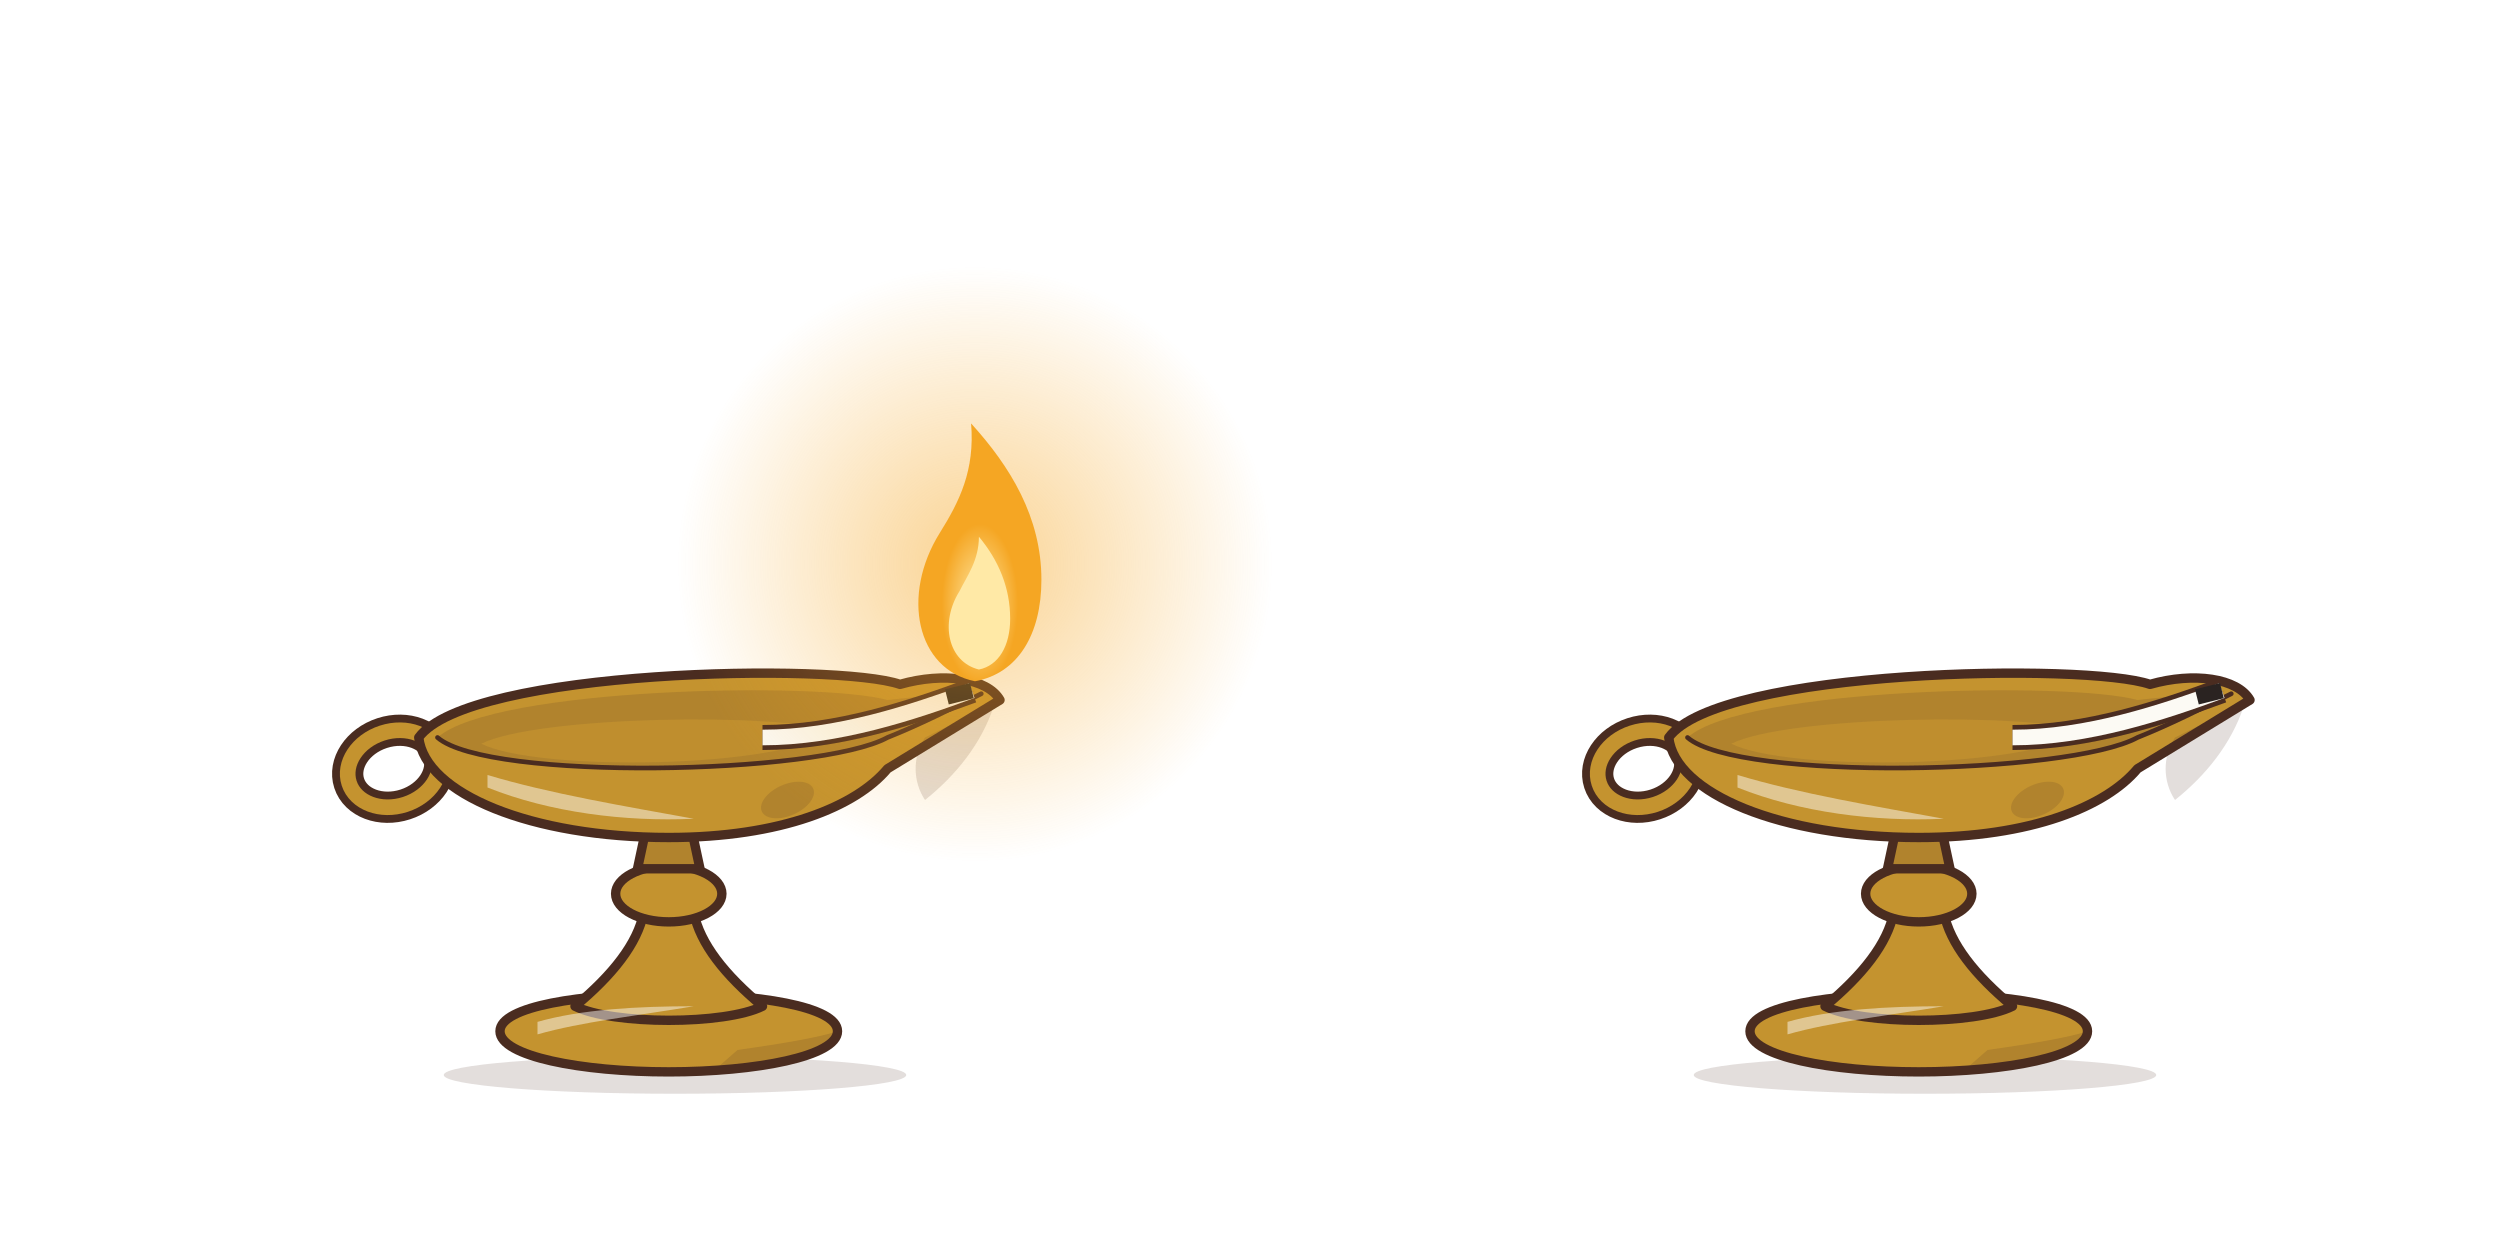
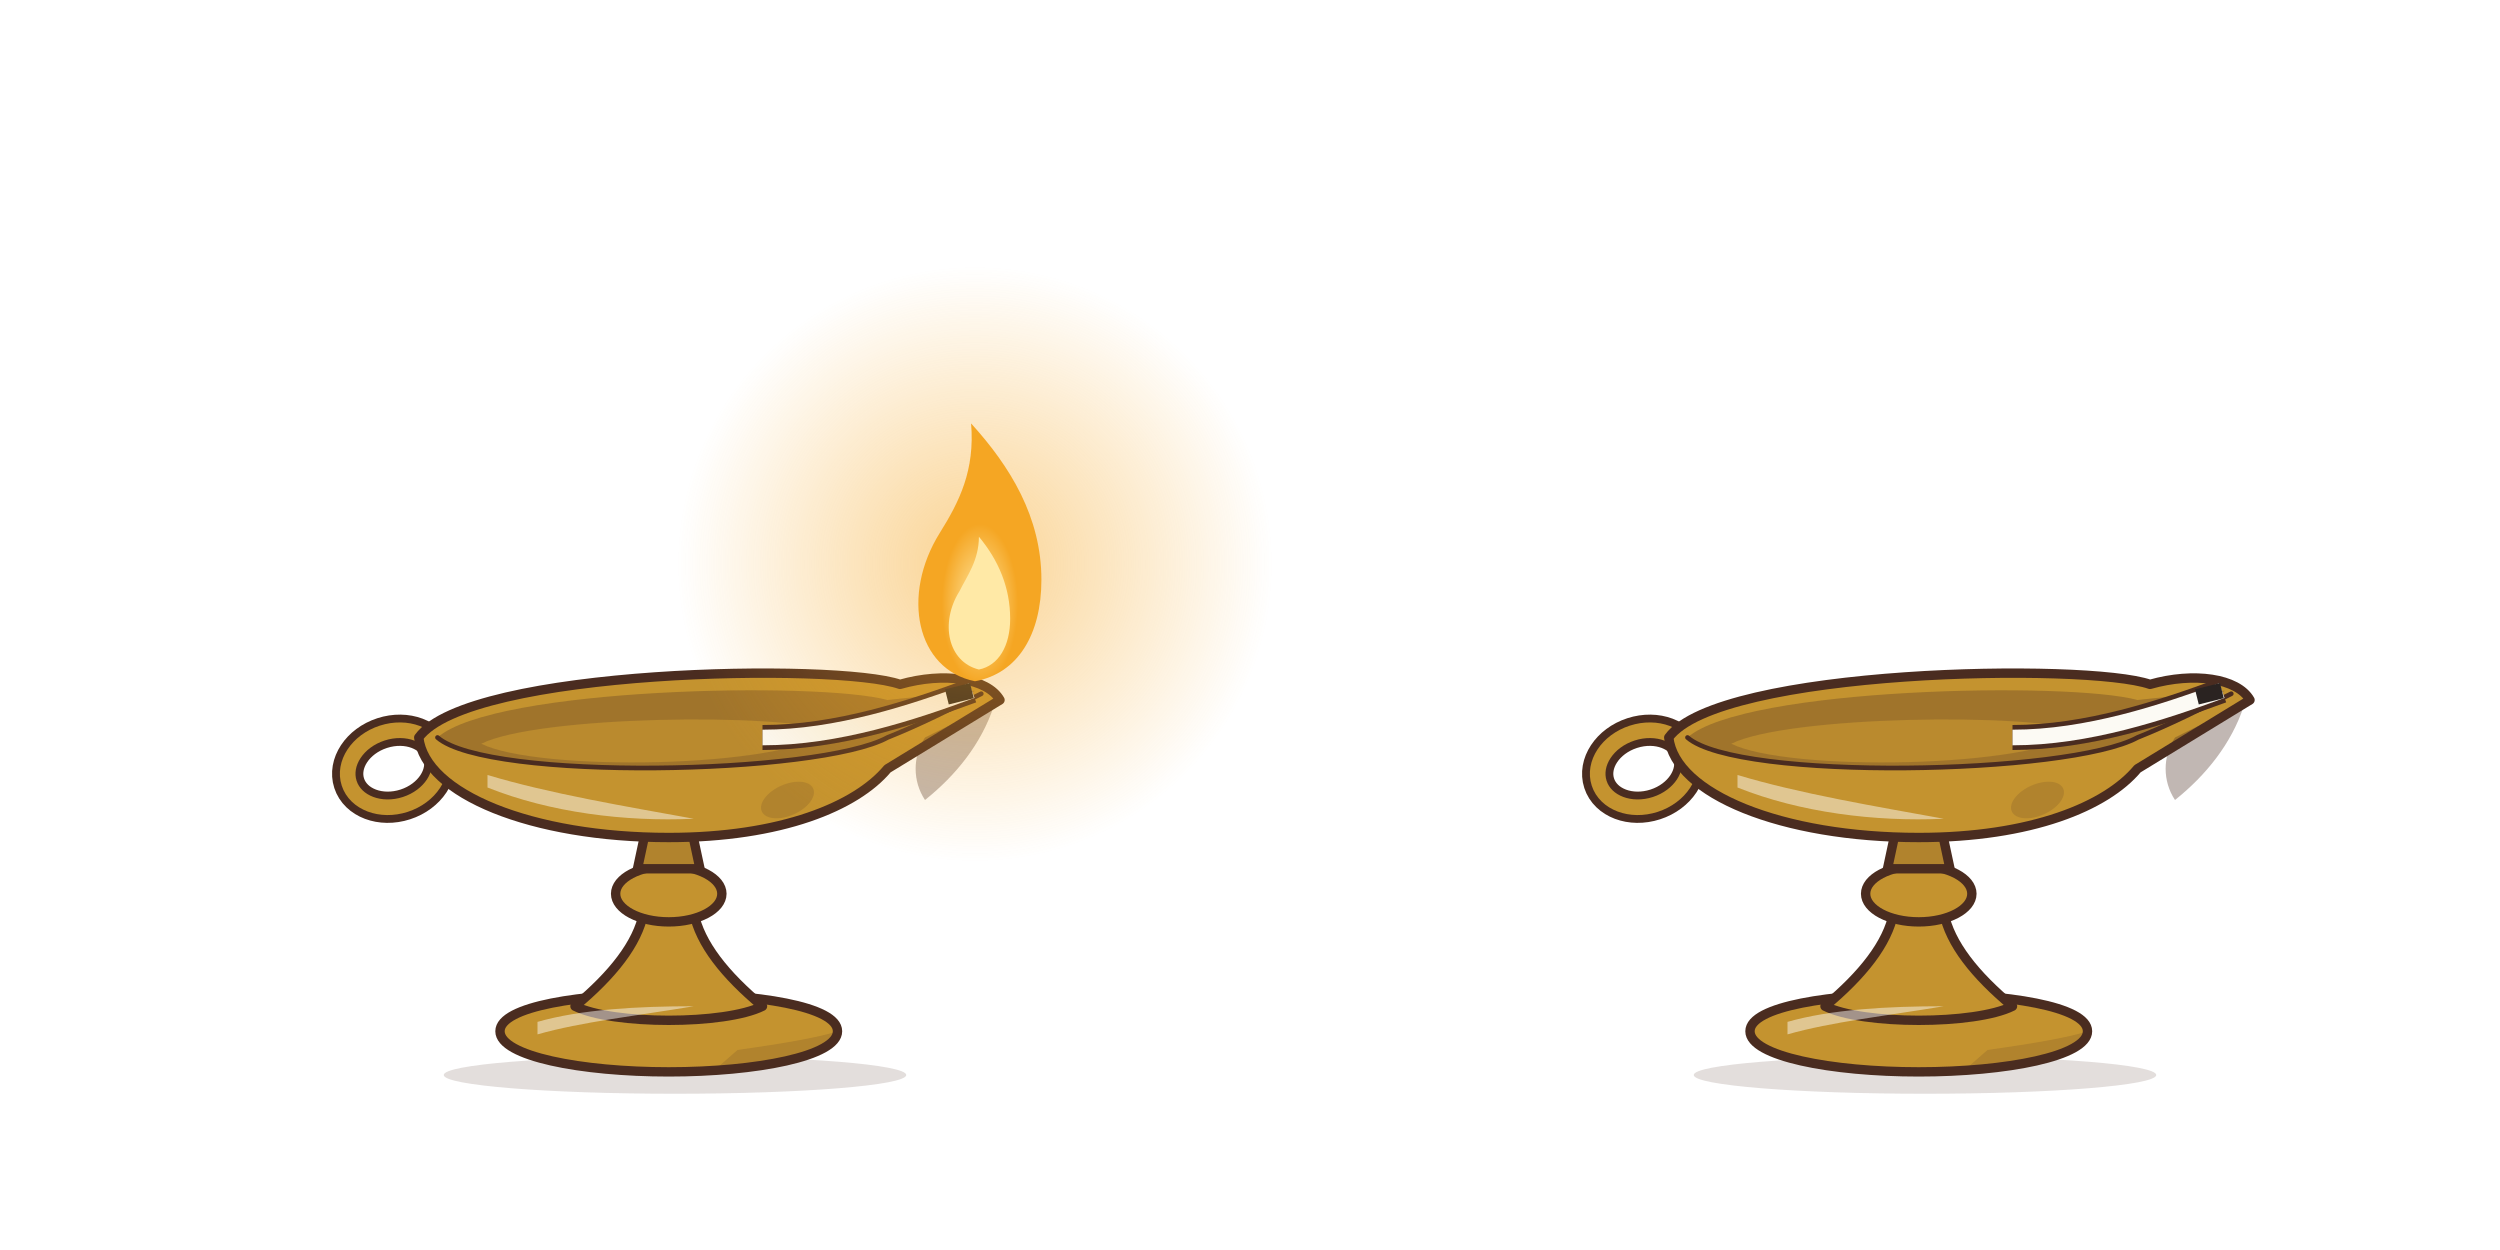
<svg xmlns="http://www.w3.org/2000/svg" viewBox="0 0 800 400" data-prop="diya-ghar">
  <style>
    .o{stroke:#4A2C20;stroke-width:3;stroke-linecap:round;stroke-linejoin:round}
    .d{fill:none;stroke:#4A2C20;stroke-width:1.5;stroke-linecap:round;stroke-linejoin:round}
    .n{fill:none}
    .sh{fill:#4A2C20;opacity:.16}
    .hl{fill:#FCFAF4;opacity:.5}
    .f-brass{fill:#C4932F}
    .f-flame-core{fill:#FFE9A6}
    .s-outline{stroke:#4A2C20}
    .s-brass{stroke:#C4932F}
    .s-cotton-white{stroke:#FCFAF4}
    .s-soot-black{stroke:#2A2321}
    .c-flame-core{stop-color:#FFE9A6}
    .c-lamp-gold{stop-color:#F5A623}
  </style>
  <defs>
    <radialGradient id="diya-ghar-fire" cx=".5" cy=".7" r=".62">
      <stop offset="0" class="c-flame-core" />
      <stop offset=".5" class="c-lamp-gold" />
      <stop offset="1" class="c-lamp-gold" />
    </radialGradient>
    <radialGradient id="diya-ghar-halo">
      <stop offset="0" class="c-lamp-gold" stop-opacity=".5" />
      <stop offset="1" class="c-lamp-gold" stop-opacity="0" />
    </radialGradient>
    <g id="diya-ghar-body">
      <ellipse class="sh" cx="216" cy="344" rx="74" ry="6" />
      <ellipse class="n s-outline" stroke-width="10" cx="126" cy="246" rx="15" ry="12" transform="rotate(-18 126 246)" />
      <ellipse class="n s-brass" stroke-width="5" cx="126" cy="246" rx="15" ry="12" transform="rotate(-18 126 246)" />
      <path class="f-brass o" d="M160 330 C160 322 186 318 214 318 C242 318 268 322 268 330 C268 338 242 343 214 343 C186 343 160 338 160 330 Z" />
      <path class="f-brass o" d="M184 322 C196 312 204 302 206 292 L222 292 C224 302 232 312 244 322 C232 328 196 328 184 322 Z" />
      <ellipse class="f-brass o" cx="214" cy="286" rx="17" ry="9" />
      <path class="f-brass o" d="M204 278 L207 264 L221 264 L224 278 Z" />
      <path class="sh" d="M207 264 L221 264 L224 278 L204 278 Z" />
      <path class="f-brass o" d="M134 236 C136 254 170 268 214 268 C250 268 274 258 284 246 L320 224 C316 217 302 215 288 219 C268 212 150 214 134 236 Z" />
-       <path class="sh" opacity=".3" d="M140 236 C158 220 262 218 284 224 L312 221 C302 228 292 232 284 236 C262 248 156 250 140 236 Z" />
+       <path class="sh" style="opacity:.3" d="M140 236 C158 220 262 218 284 224 L312 221 C302 228 292 232 284 236 C262 248 156 250 140 236 Z" />
      <path class="f-brass" opacity=".7" d="M154 238 C172 229 250 228 266 234 C250 246 172 247 154 238 Z" />
      <path class="d" d="M140 236 C156 250 262 248 284 236 C294 232 304 227 314 222" />
      <path class="hl" d="M156 252 C176 260 200 263 222 262 C200 258 176 254 156 248 Z" />
      <path class="hl" d="M172 327 C186 323 204 322 222 322 C204 325 186 327 172 331 Z" />
      <ellipse class="sh" cx="252" cy="256" rx="9" ry="5" transform="rotate(-24 252 256)" />
-       <path class="sh" opacity=".34" d="M296 236 C304 232 312 228 318 226 C314 238 306 248 296 256 C292 250 292 242 296 236 Z" />
+       <path class="sh" style="opacity:.34" d="M296 236 C304 232 312 228 318 226 C314 238 306 248 296 256 C292 250 292 242 296 236 Z" />
      <path class="sh" d="M236 336 C250 334 262 332 268 330 C268 338 250 342 228 343 Z" />
      <path class="n s-outline" stroke-width="8" d="M244 236 C268 236 292 228 311 221" />
      <path class="n s-cotton-white" stroke-width="5" d="M244 236 C268 236 292 228 311 221" />
      <path class="n s-soot-black" stroke-width="5" d="M303 223 L311 221" />
    </g>
    <g id="diya-ghar-lau">
      <circle cx="0" cy="-30" r="76" fill="url(#diya-ghar-halo)" />
      <path fill="url(#diya-ghar-fire)" d="M0 0 C-15 -3 -19 -22 -9 -38 C-4 -46 0 -54 -1 -66 C9 -55 17 -42 17 -26 C17 -12 11 -2 0 0 Z" />
      <path class="f-flame-core" d="M1 -3 C-7 -5 -9 -15 -4 -23 C-2 -27 1 -31 1 -37 C6 -31 9 -24 9 -16 C9 -9 6 -4 1 -3 Z" />
    </g>
  </defs>
  <g id="state-lit" data-state="diya-ghar:lit">
    <use href="#diya-ghar-body" />
    <use href="#diya-ghar-lau" transform="translate(312 218) scale(1.25)" />
  </g>
  <g id="state-unlit" data-state="diya-ghar:unlit" transform="translate(400 0)">
    <use href="#diya-ghar-body" />
  </g>
</svg>
